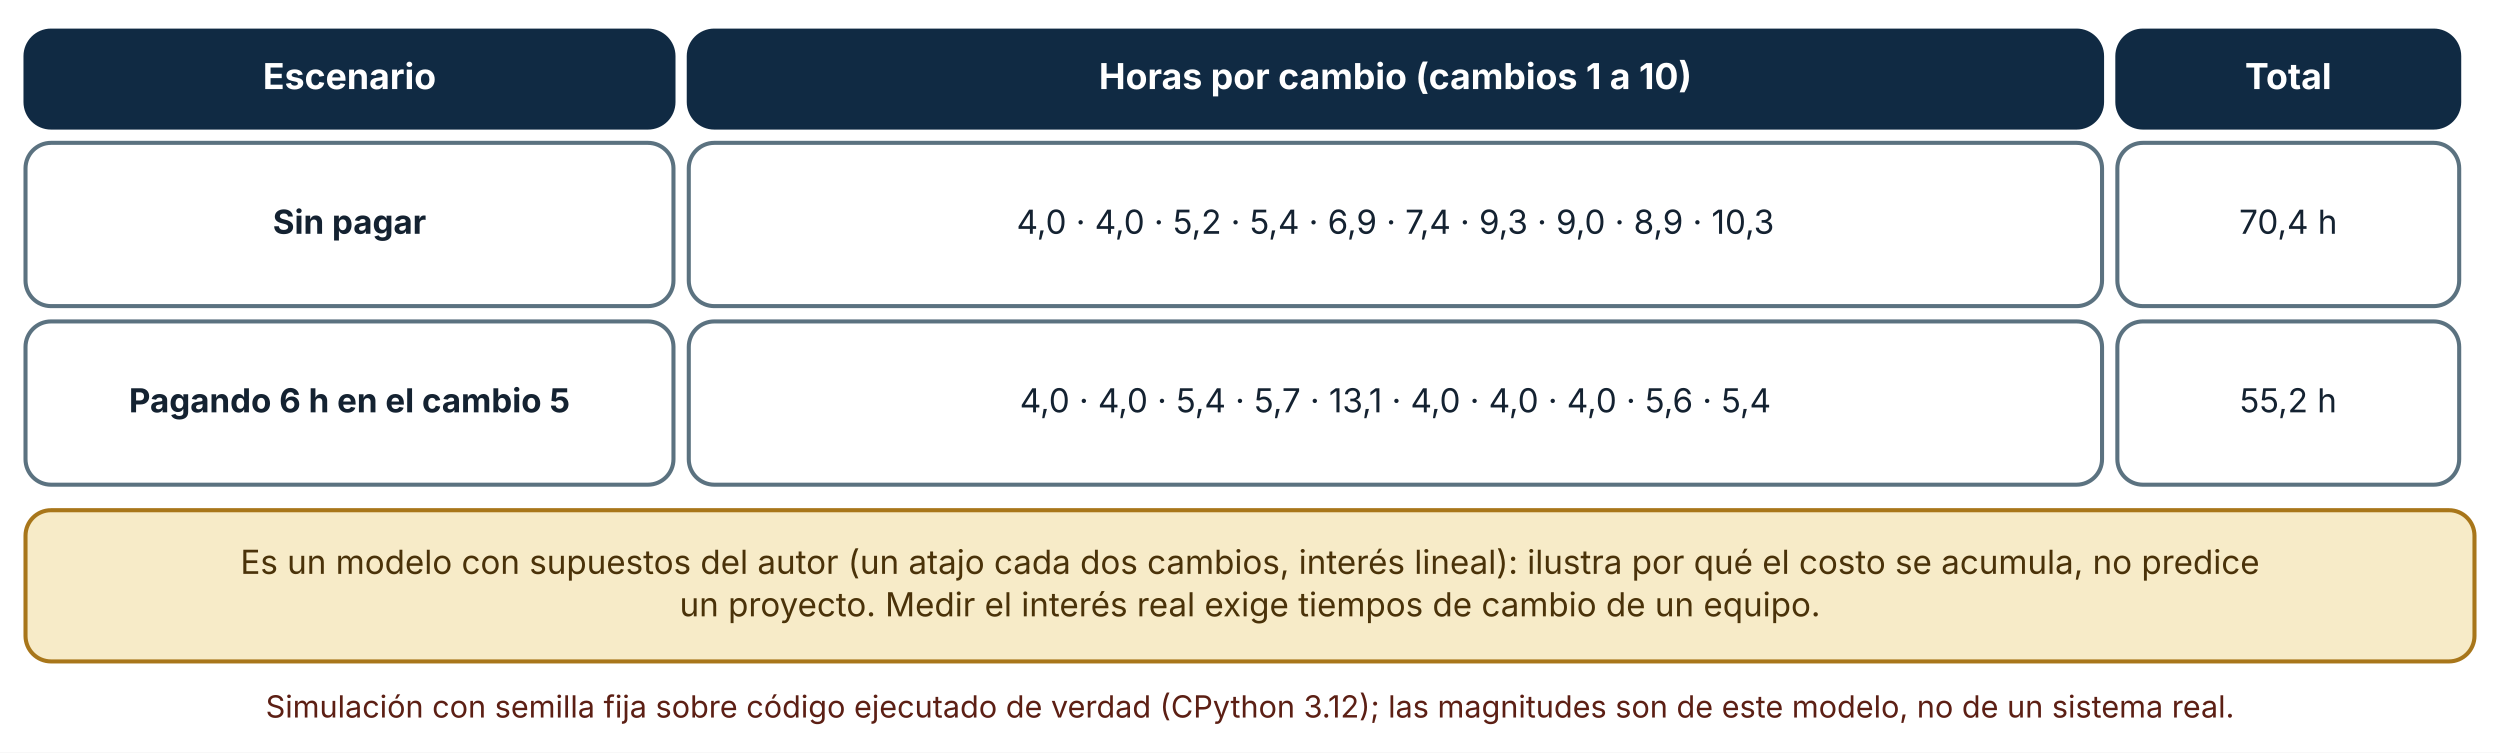
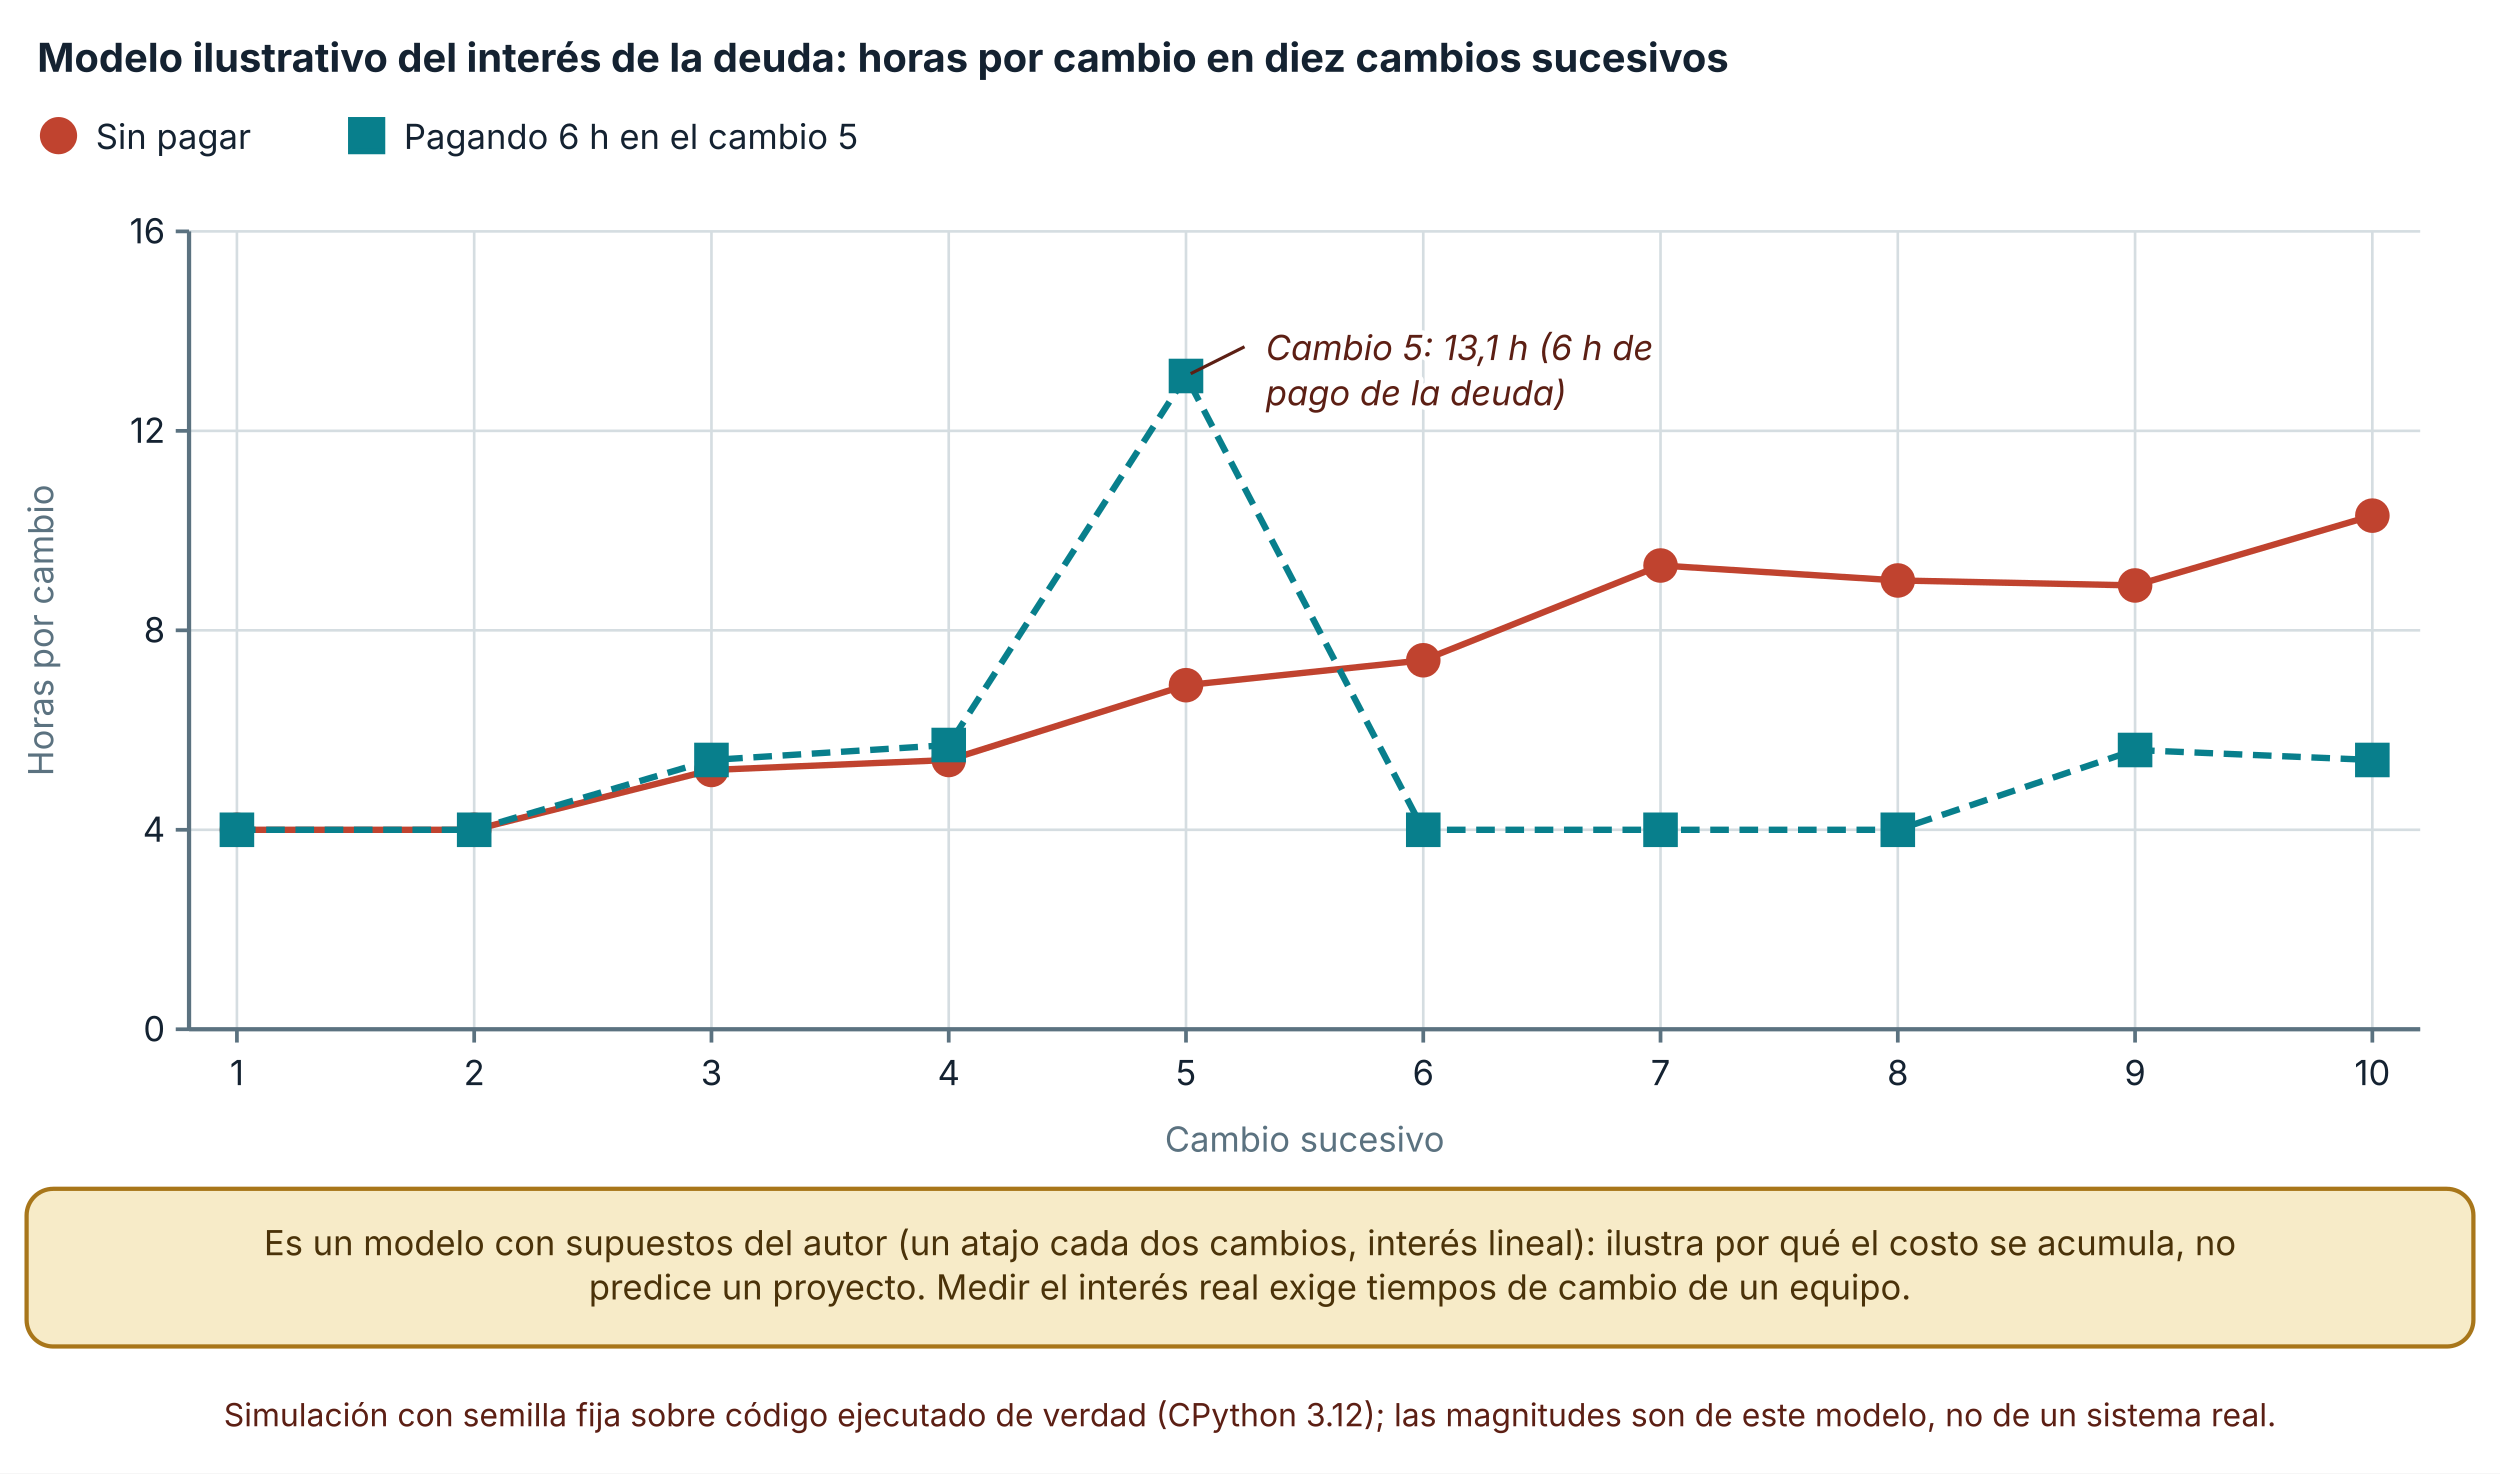
- <svg xmlns="http://www.w3.org/2000/svg" viewBox="0 0 980 295" width="980" height="295" role="img" aria-labelledby="t d" font-family="Inter, 'Segoe UI', system-ui, -apple-system, sans-serif">
+ <svg xmlns="http://www.w3.org/2000/svg" viewBox="0 0 940 554" width="940" height="554" role="img" aria-labelledby="t d" font-family="Inter, 'Segoe UI', system-ui, -apple-system, sans-serif">
  <defs>
    <marker id="arrow" viewBox="0 0 10 10" refX="9" refY="5" markerWidth="8" markerHeight="8" orient="auto-start-reverse">
      <path d="M0,0 L10,5 L0,10 z" fill="#32505f" />
    </marker>
    <marker id="arrow-coral" viewBox="0 0 10 10" refX="9" refY="5" markerWidth="8" markerHeight="8" orient="auto-start-reverse">
      <path d="M0,0 L10,5 L0,10 z" fill="#c0432f" />
    </marker>
  </defs>
-   <rect width="980" height="295" fill="#ffffff" />
-   <rect x="10" y="12" width="254" height="38" rx="10" fill="#102a43" stroke="#102a43" stroke-width="1.6" />
-   <text x="137" y="34.92" font-size="14" text-anchor="middle" font-weight="700" fill="#ffffff">
-     <tspan x="137" dy="0">Escenario</tspan>
+   <rect width="940" height="554" fill="#ffffff" />
+   <text x="14" y="27" font-size="15" text-anchor="start" font-weight="700" fill="#142231">
+     <tspan x="14" dy="0">Modelo ilustrativo del interés de la deuda: horas por cambio en diez cambios sucesivos</tspan>
  </text>
-   <rect x="270" y="12" width="554" height="38" rx="10" fill="#102a43" stroke="#102a43" stroke-width="1.6" />
-   <text x="547" y="34.92" font-size="14" text-anchor="middle" font-weight="700" fill="#ffffff">
-     <tspan x="547" dy="0">Horas por cambio (cambios 1 a 10)</tspan>
+   <circle cx="22" cy="51" r="6" fill="#c0432f" stroke="#c0432f" stroke-width="2" />
+   <text x="36" y="56" font-size="13" text-anchor="start" font-weight="400" fill="#142231">
+     <tspan x="36" dy="0">Sin pagar</tspan>
  </text>
-   <rect x="830" y="12" width="134" height="38" rx="10" fill="#102a43" stroke="#102a43" stroke-width="1.6" />
-   <text x="897" y="34.92" font-size="14" text-anchor="middle" font-weight="700" fill="#ffffff">
-     <tspan x="897" dy="0">Total</tspan>
+   <rect x="131.86" y="45" width="12" height="12" fill="#087f8c" stroke="#087f8c" stroke-width="2" />
+   <text x="151.86" y="56" font-size="13" text-anchor="start" font-weight="400" fill="#142231">
+     <tspan x="151.86" dy="0">Pagando 6 h en el cambio 5</tspan>
  </text>
-   <rect x="10" y="56" width="254" height="64" rx="10" fill="#ffffff" stroke="#5b7280" stroke-width="1.6" />
-   <text x="137" y="91.64" font-size="13" text-anchor="middle" font-weight="700" fill="#142231">
-     <tspan x="137" dy="0">Sin pagar</tspan>
+   <line x1="71.08" y1="387" x2="910" y2="387" stroke="#d5dde1" stroke-width="1" />
+   <line x1="66.08" y1="387" x2="71.08" y2="387" stroke="#5b7280" stroke-width="1.4" />
+   <text x="62.08" y="391.5" font-size="13" text-anchor="end" font-weight="400" fill="#142231">
+     <tspan x="62.08" dy="0">0</tspan>
  </text>
-   <rect x="270" y="56" width="554" height="64" rx="10" fill="#ffffff" stroke="#5b7280" stroke-width="1.6" />
-   <text x="547" y="91.64" font-size="13" text-anchor="middle" font-weight="400" fill="#142231">
-     <tspan x="547" dy="0">4,0 · 4,0 · 5,2 · 5,4 · 6,9 · 7,4 · 9,3 · 9,0 · 8,9 · 10,3</tspan>
+   <line x1="71.08" y1="312" x2="910" y2="312" stroke="#d5dde1" stroke-width="1" />
+   <line x1="66.08" y1="312" x2="71.08" y2="312" stroke="#5b7280" stroke-width="1.4" />
+   <text x="62.08" y="316.5" font-size="13" text-anchor="end" font-weight="400" fill="#142231">
+     <tspan x="62.08" dy="0">4</tspan>
  </text>
-   <rect x="830" y="56" width="134" height="64" rx="10" fill="#ffffff" stroke="#5b7280" stroke-width="1.6" />
-   <text x="897" y="91.64" font-size="13" text-anchor="middle" font-weight="400" fill="#142231">
-     <tspan x="897" dy="0">70,4 h</tspan>
+   <line x1="71.08" y1="237" x2="910" y2="237" stroke="#d5dde1" stroke-width="1" />
+   <line x1="66.08" y1="237" x2="71.08" y2="237" stroke="#5b7280" stroke-width="1.4" />
+   <text x="62.08" y="241.5" font-size="13" text-anchor="end" font-weight="400" fill="#142231">
+     <tspan x="62.08" dy="0">8</tspan>
  </text>
-   <rect x="10" y="126" width="254" height="64" rx="10" fill="#ffffff" stroke="#5b7280" stroke-width="1.6" />
-   <text x="137" y="161.64" font-size="13" text-anchor="middle" font-weight="700" fill="#142231">
-     <tspan x="137" dy="0">Pagando 6 h en el cambio 5</tspan>
+   <line x1="71.08" y1="162" x2="910" y2="162" stroke="#d5dde1" stroke-width="1" />
+   <line x1="66.08" y1="162" x2="71.08" y2="162" stroke="#5b7280" stroke-width="1.4" />
+   <text x="62.08" y="166.5" font-size="13" text-anchor="end" font-weight="400" fill="#142231">
+     <tspan x="62.08" dy="0">12</tspan>
  </text>
-   <rect x="270" y="126" width="554" height="64" rx="10" fill="#ffffff" stroke="#5b7280" stroke-width="1.6" />
-   <text x="547" y="161.64" font-size="13" text-anchor="middle" font-weight="400" fill="#142231">
-     <tspan x="547" dy="0">4,0 · 4,0 · 5,4 · 5,7 · 13,1 · 4,0 · 4,0 · 4,0 · 5,6 · 5,4</tspan>
+   <line x1="71.08" y1="87" x2="910" y2="87" stroke="#d5dde1" stroke-width="1" />
+   <line x1="66.08" y1="87" x2="71.08" y2="87" stroke="#5b7280" stroke-width="1.4" />
+   <text x="62.08" y="91.5" font-size="13" text-anchor="end" font-weight="400" fill="#142231">
+     <tspan x="62.08" dy="0">16</tspan>
  </text>
-   <rect x="830" y="126" width="134" height="64" rx="10" fill="#ffffff" stroke="#5b7280" stroke-width="1.6" />
-   <text x="897" y="161.64" font-size="13" text-anchor="middle" font-weight="400" fill="#142231">
-     <tspan x="897" dy="0">55,2 h</tspan>
+   <line x1="71.08" y1="87" x2="71.08" y2="387" stroke="#5b7280" stroke-width="1.6" />
+   <line x1="89.08" y1="87" x2="89.08" y2="387" stroke="#d5dde1" stroke-width="1" />
+   <line x1="89.08" y1="387" x2="89.08" y2="392" stroke="#5b7280" stroke-width="1.4" />
+   <text x="89.08" y="408" font-size="13" text-anchor="middle" font-weight="400" fill="#142231">
+     <tspan x="89.08" dy="0">1</tspan>
  </text>
-   <rect x="10" y="200" width="960" height="59.28" rx="10" fill="#f7ebc8" stroke="#a8761a" stroke-width="1.6" />
-   <text x="490" y="224.96" font-size="13" text-anchor="middle" font-weight="400" fill="#4a3209">
-     <tspan x="490" dy="0">Es un modelo con supuestos del autor (un atajo cada dos cambios, interés lineal): ilustra por qué el costo se acumula, no predice</tspan>
+   <line x1="178.293" y1="87" x2="178.293" y2="387" stroke="#d5dde1" stroke-width="1" />
+   <line x1="178.293" y1="387" x2="178.293" y2="392" stroke="#5b7280" stroke-width="1.4" />
+   <text x="178.293" y="408" font-size="13" text-anchor="middle" font-weight="400" fill="#142231">
+     <tspan x="178.293" dy="0">2</tspan>
  </text>
-   <text x="490" y="241.6" font-size="13" text-anchor="middle" font-weight="400" fill="#4a3209">
-     <tspan x="490" dy="0">un proyecto. Medir el interés real exige tiempos de cambio de un equipo.</tspan>
+   <line x1="267.507" y1="87" x2="267.507" y2="387" stroke="#d5dde1" stroke-width="1" />
+   <line x1="267.507" y1="387" x2="267.507" y2="392" stroke="#5b7280" stroke-width="1.4" />
+   <text x="267.507" y="408" font-size="13" text-anchor="middle" font-weight="400" fill="#142231">
+     <tspan x="267.507" dy="0">3</tspan>
  </text>
-   <text x="490" y="281.28" font-size="12" text-anchor="middle" font-weight="400" fill="#5c1f14">
-     <tspan x="490" dy="0">Simulación con semilla fija sobre código ejecutado de verdad (CPython 3.12); las magnitudes son de este modelo, no de un sistema real.</tspan>
+   <line x1="356.72" y1="87" x2="356.72" y2="387" stroke="#d5dde1" stroke-width="1" />
+   <line x1="356.72" y1="387" x2="356.72" y2="392" stroke="#5b7280" stroke-width="1.4" />
+   <text x="356.72" y="408" font-size="13" text-anchor="middle" font-weight="400" fill="#142231">
+     <tspan x="356.72" dy="0">4</tspan>
+   </text>
+   <line x1="445.933" y1="87" x2="445.933" y2="387" stroke="#d5dde1" stroke-width="1" />
+   <line x1="445.933" y1="387" x2="445.933" y2="392" stroke="#5b7280" stroke-width="1.4" />
+   <text x="445.933" y="408" font-size="13" text-anchor="middle" font-weight="400" fill="#142231">
+     <tspan x="445.933" dy="0">5</tspan>
+   </text>
+   <line x1="535.147" y1="87" x2="535.147" y2="387" stroke="#d5dde1" stroke-width="1" />
+   <line x1="535.147" y1="387" x2="535.147" y2="392" stroke="#5b7280" stroke-width="1.4" />
+   <text x="535.147" y="408" font-size="13" text-anchor="middle" font-weight="400" fill="#142231">
+     <tspan x="535.147" dy="0">6</tspan>
+   </text>
+   <line x1="624.36" y1="87" x2="624.36" y2="387" stroke="#d5dde1" stroke-width="1" />
+   <line x1="624.36" y1="387" x2="624.36" y2="392" stroke="#5b7280" stroke-width="1.4" />
+   <text x="624.36" y="408" font-size="13" text-anchor="middle" font-weight="400" fill="#142231">
+     <tspan x="624.36" dy="0">7</tspan>
+   </text>
+   <line x1="713.573" y1="87" x2="713.573" y2="387" stroke="#d5dde1" stroke-width="1" />
+   <line x1="713.573" y1="387" x2="713.573" y2="392" stroke="#5b7280" stroke-width="1.4" />
+   <text x="713.573" y="408" font-size="13" text-anchor="middle" font-weight="400" fill="#142231">
+     <tspan x="713.573" dy="0">8</tspan>
+   </text>
+   <line x1="802.787" y1="87" x2="802.787" y2="387" stroke="#d5dde1" stroke-width="1" />
+   <line x1="802.787" y1="387" x2="802.787" y2="392" stroke="#5b7280" stroke-width="1.4" />
+   <text x="802.787" y="408" font-size="13" text-anchor="middle" font-weight="400" fill="#142231">
+     <tspan x="802.787" dy="0">9</tspan>
+   </text>
+   <line x1="892" y1="87" x2="892" y2="387" stroke="#d5dde1" stroke-width="1" />
+   <line x1="892" y1="387" x2="892" y2="392" stroke="#5b7280" stroke-width="1.4" />
+   <text x="892" y="408" font-size="13" text-anchor="middle" font-weight="400" fill="#142231">
+     <tspan x="892" dy="0">10</tspan>
+   </text>
+   <line x1="71.08" y1="387" x2="910" y2="387" stroke="#5b7280" stroke-width="1.6" />
+   <text x="20" y="237" font-size="13" text-anchor="middle" font-weight="400" fill="#5b7280" transform="rotate(-90 20 237)">Horas por cambio</text>
+   <text x="490.54" y="433" font-size="13" text-anchor="middle" font-weight="400" fill="#5b7280">
+     <tspan x="490.54" dy="0">Cambio sucesivo</tspan>
+   </text>
+   <polyline points="89.08,312 178.293,312 267.507,289.5 356.72,285.75 445.933,257.625 535.147,248.25 624.36,212.625 713.573,218.25 802.787,220.125 892,193.875" fill="none" stroke="#c0432f" stroke-width="2.4" />
+   <circle cx="89.08" cy="312" r="5.5" fill="#c0432f" stroke="#c0432f" stroke-width="2" />
+   <circle cx="178.293" cy="312" r="5.5" fill="#c0432f" stroke="#c0432f" stroke-width="2" />
+   <circle cx="267.507" cy="289.5" r="5.5" fill="#c0432f" stroke="#c0432f" stroke-width="2" />
+   <circle cx="356.72" cy="285.75" r="5.5" fill="#c0432f" stroke="#c0432f" stroke-width="2" />
+   <circle cx="445.933" cy="257.625" r="5.5" fill="#c0432f" stroke="#c0432f" stroke-width="2" />
+   <circle cx="535.147" cy="248.25" r="5.5" fill="#c0432f" stroke="#c0432f" stroke-width="2" />
+   <circle cx="624.36" cy="212.625" r="5.5" fill="#c0432f" stroke="#c0432f" stroke-width="2" />
+   <circle cx="713.573" cy="218.25" r="5.5" fill="#c0432f" stroke="#c0432f" stroke-width="2" />
+   <circle cx="802.787" cy="220.125" r="5.5" fill="#c0432f" stroke="#c0432f" stroke-width="2" />
+   <circle cx="892" cy="193.875" r="5.5" fill="#c0432f" stroke="#c0432f" stroke-width="2" />
+   <polyline points="89.08,312 178.293,312 267.507,285.75 356.72,280.125 445.933,141.375 535.147,312 624.36,312 713.573,312 802.787,282 892,285.75" fill="none" stroke="#087f8c" stroke-width="2.4" stroke-dasharray="7 4" />
+   <rect x="83.58" y="306.5" width="11" height="11" fill="#087f8c" stroke="#087f8c" stroke-width="2" />
+   <rect x="172.793" y="306.5" width="11" height="11" fill="#087f8c" stroke="#087f8c" stroke-width="2" />
+   <rect x="262.007" y="280.25" width="11" height="11" fill="#087f8c" stroke="#087f8c" stroke-width="2" />
+   <rect x="351.22" y="274.625" width="11" height="11" fill="#087f8c" stroke="#087f8c" stroke-width="2" />
+   <rect x="440.433" y="135.875" width="11" height="11" fill="#087f8c" stroke="#087f8c" stroke-width="2" />
+   <rect x="529.647" y="306.5" width="11" height="11" fill="#087f8c" stroke="#087f8c" stroke-width="2" />
+   <rect x="618.86" y="306.5" width="11" height="11" fill="#087f8c" stroke="#087f8c" stroke-width="2" />
+   <rect x="708.073" y="306.5" width="11" height="11" fill="#087f8c" stroke="#087f8c" stroke-width="2" />
+   <rect x="797.287" y="276.5" width="11" height="11" fill="#087f8c" stroke="#087f8c" stroke-width="2" />
+   <rect x="886.5" y="280.25" width="11" height="11" fill="#087f8c" stroke="#087f8c" stroke-width="2" />
+   <text x="475.933" y="135.375" font-size="13" text-anchor="start" font-weight="400" fill="#5c1f14" font-style="italic" stroke="#ffffff" stroke-width="3.5" stroke-linejoin="round" paint-order="stroke">
+     <tspan x="475.933" dy="0">Cambio 5: 13,1 h (6 h de</tspan>
+   </text>
+   <text x="475.933" y="152.375" font-size="13" text-anchor="start" font-weight="400" fill="#5c1f14" font-style="italic" stroke="#ffffff" stroke-width="3.5" stroke-linejoin="round" paint-order="stroke">
+     <tspan x="475.933" dy="0">pago de la deuda)</tspan>
+   </text>
+   <line x1="447.693" y1="140.495" x2="467.933" y2="130.375" stroke="#5c1f14" stroke-width="1.2" />
+   <rect x="10" y="447" width="920" height="59.28" rx="10" fill="#f7ebc8" stroke="#a8761a" stroke-width="1.6" />
+   <text x="470" y="471.96" font-size="13" text-anchor="middle" font-weight="400" fill="#4a3209">
+     <tspan x="470" dy="0">Es un modelo con supuestos del autor (un atajo cada dos cambios, interés lineal): ilustra por qué el costo se acumula, no</tspan>
+   </text>
+   <text x="470" y="488.6" font-size="13" text-anchor="middle" font-weight="400" fill="#4a3209">
+     <tspan x="470" dy="0">predice un proyecto. Medir el interés real exige tiempos de cambio de un equipo.</tspan>
+   </text>
+   <text x="470" y="536.28" font-size="12" text-anchor="middle" font-weight="400" fill="#5c1f14">
+     <tspan x="470" dy="0">Simulación con semilla fija sobre código ejecutado de verdad (CPython 3.12); las magnitudes son de este modelo, no de un sistema real.</tspan>
  </text>
</svg>
